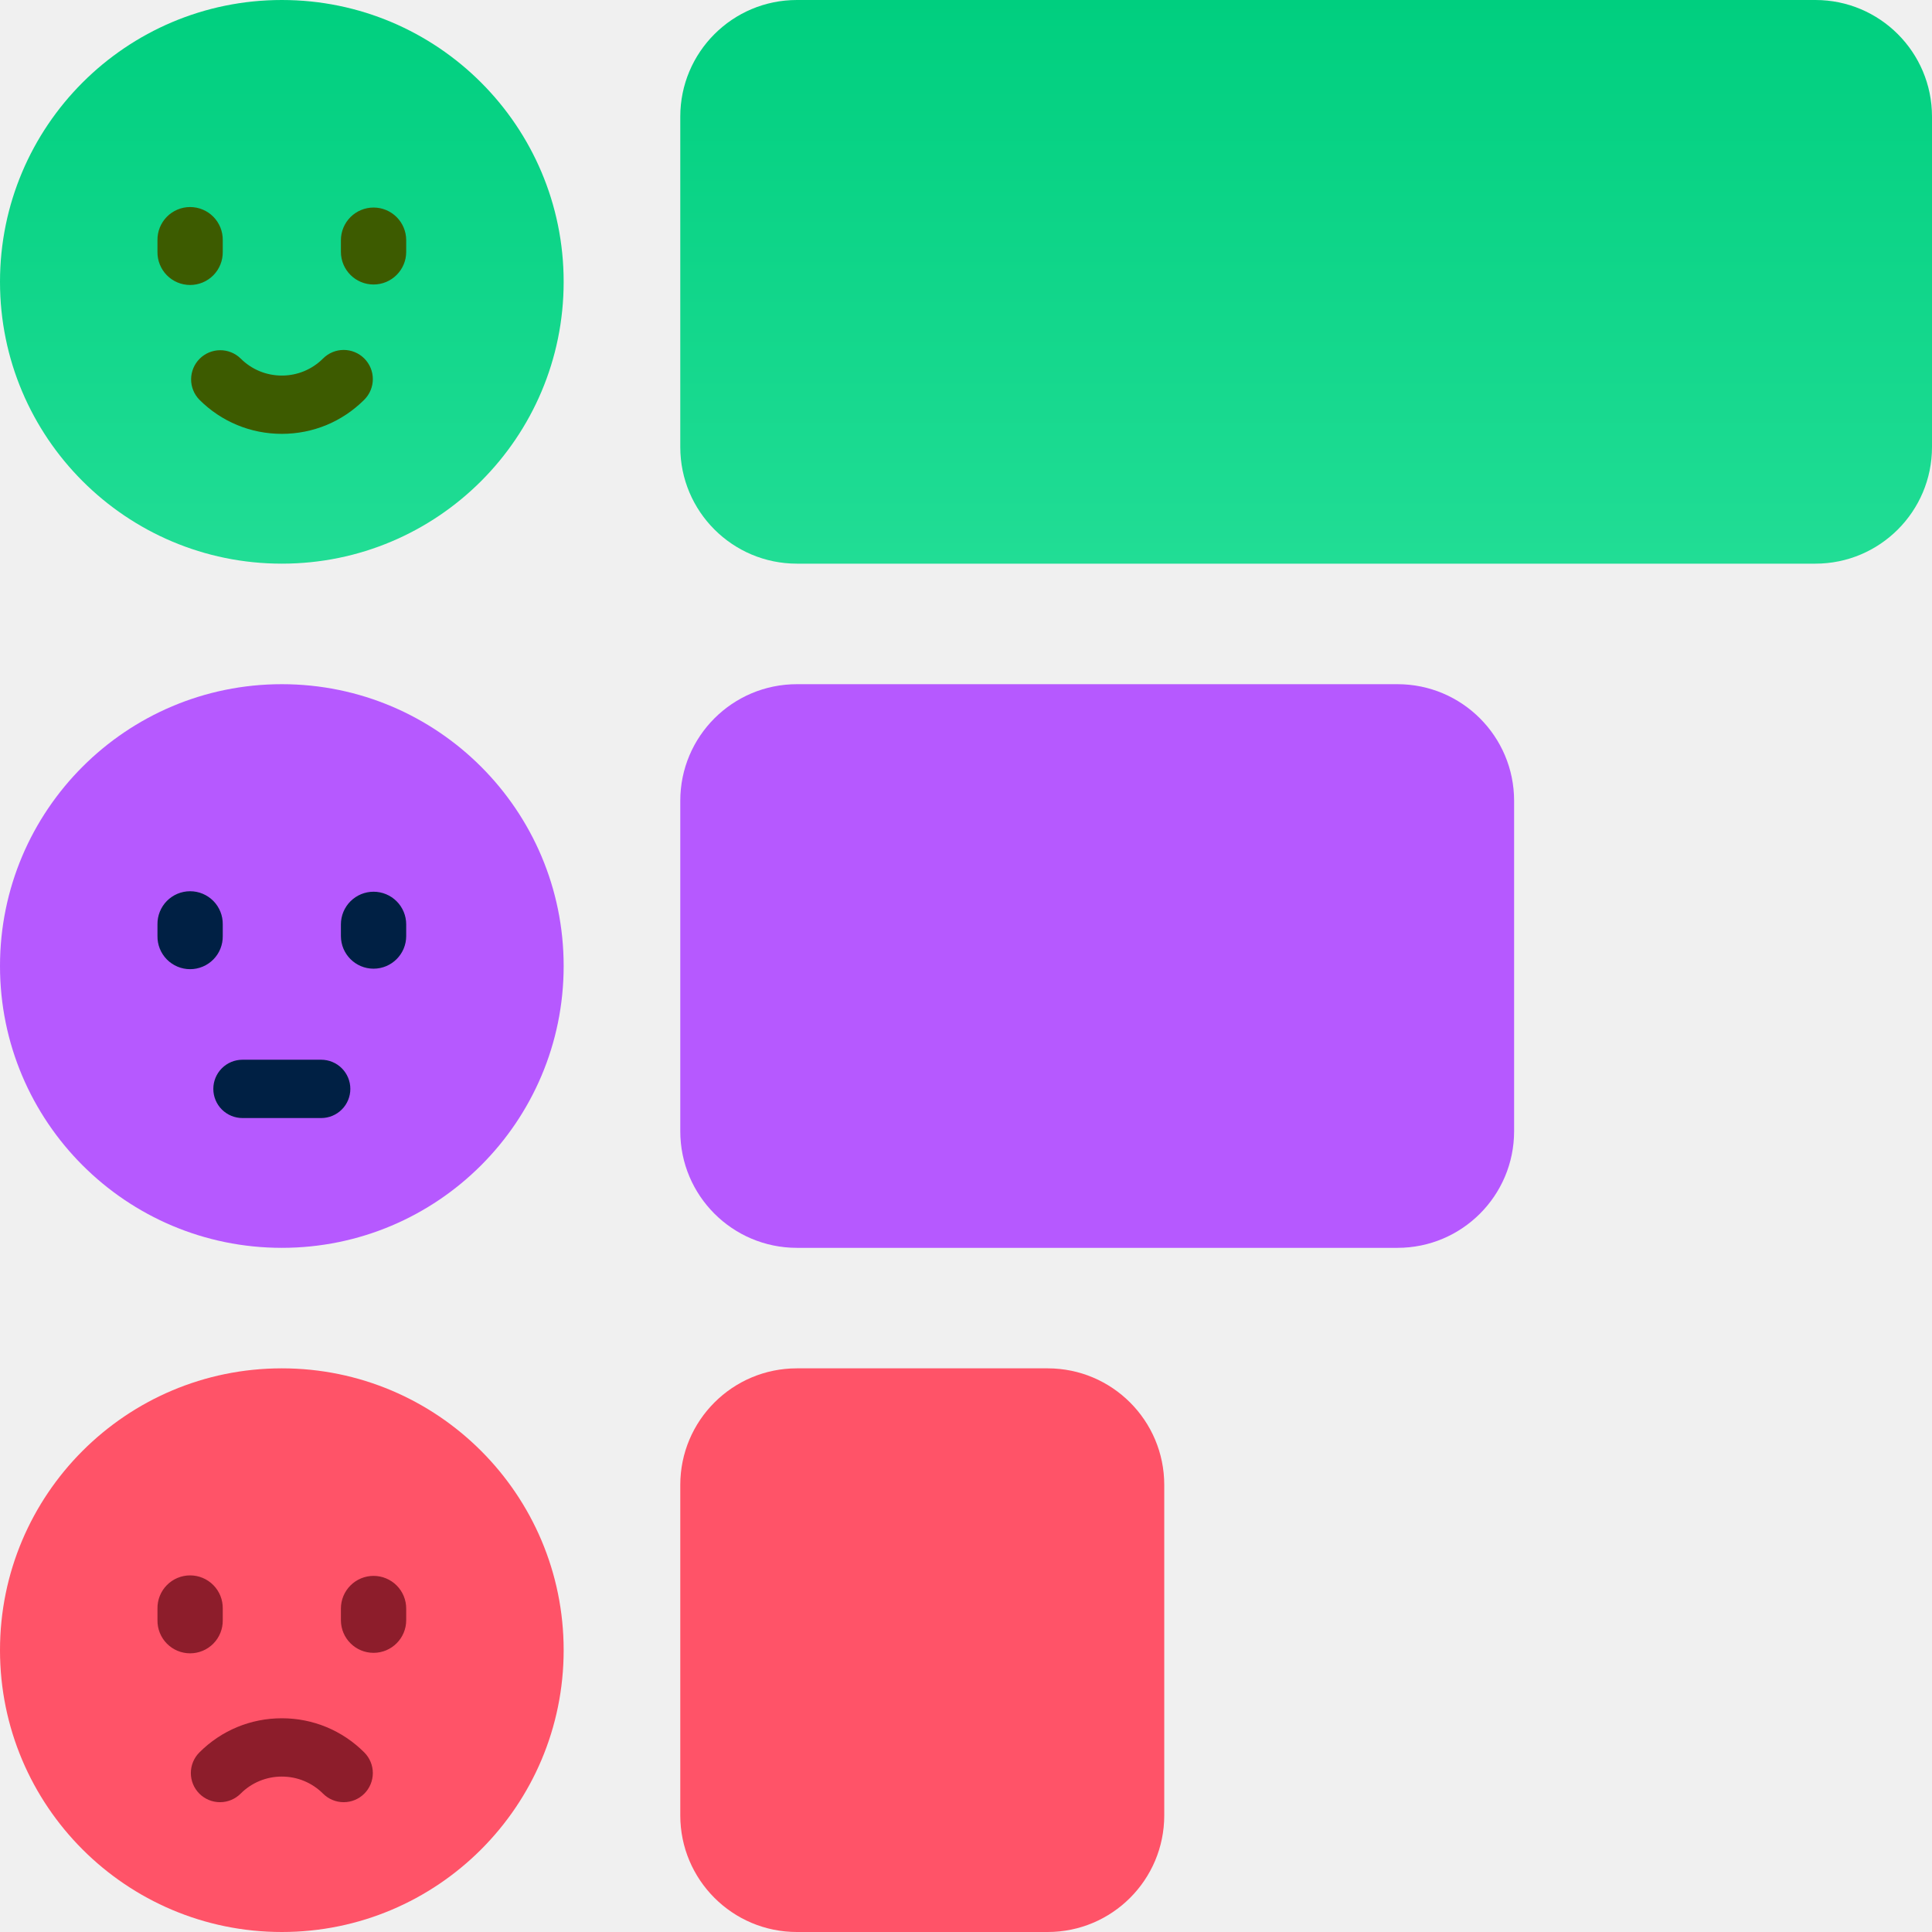
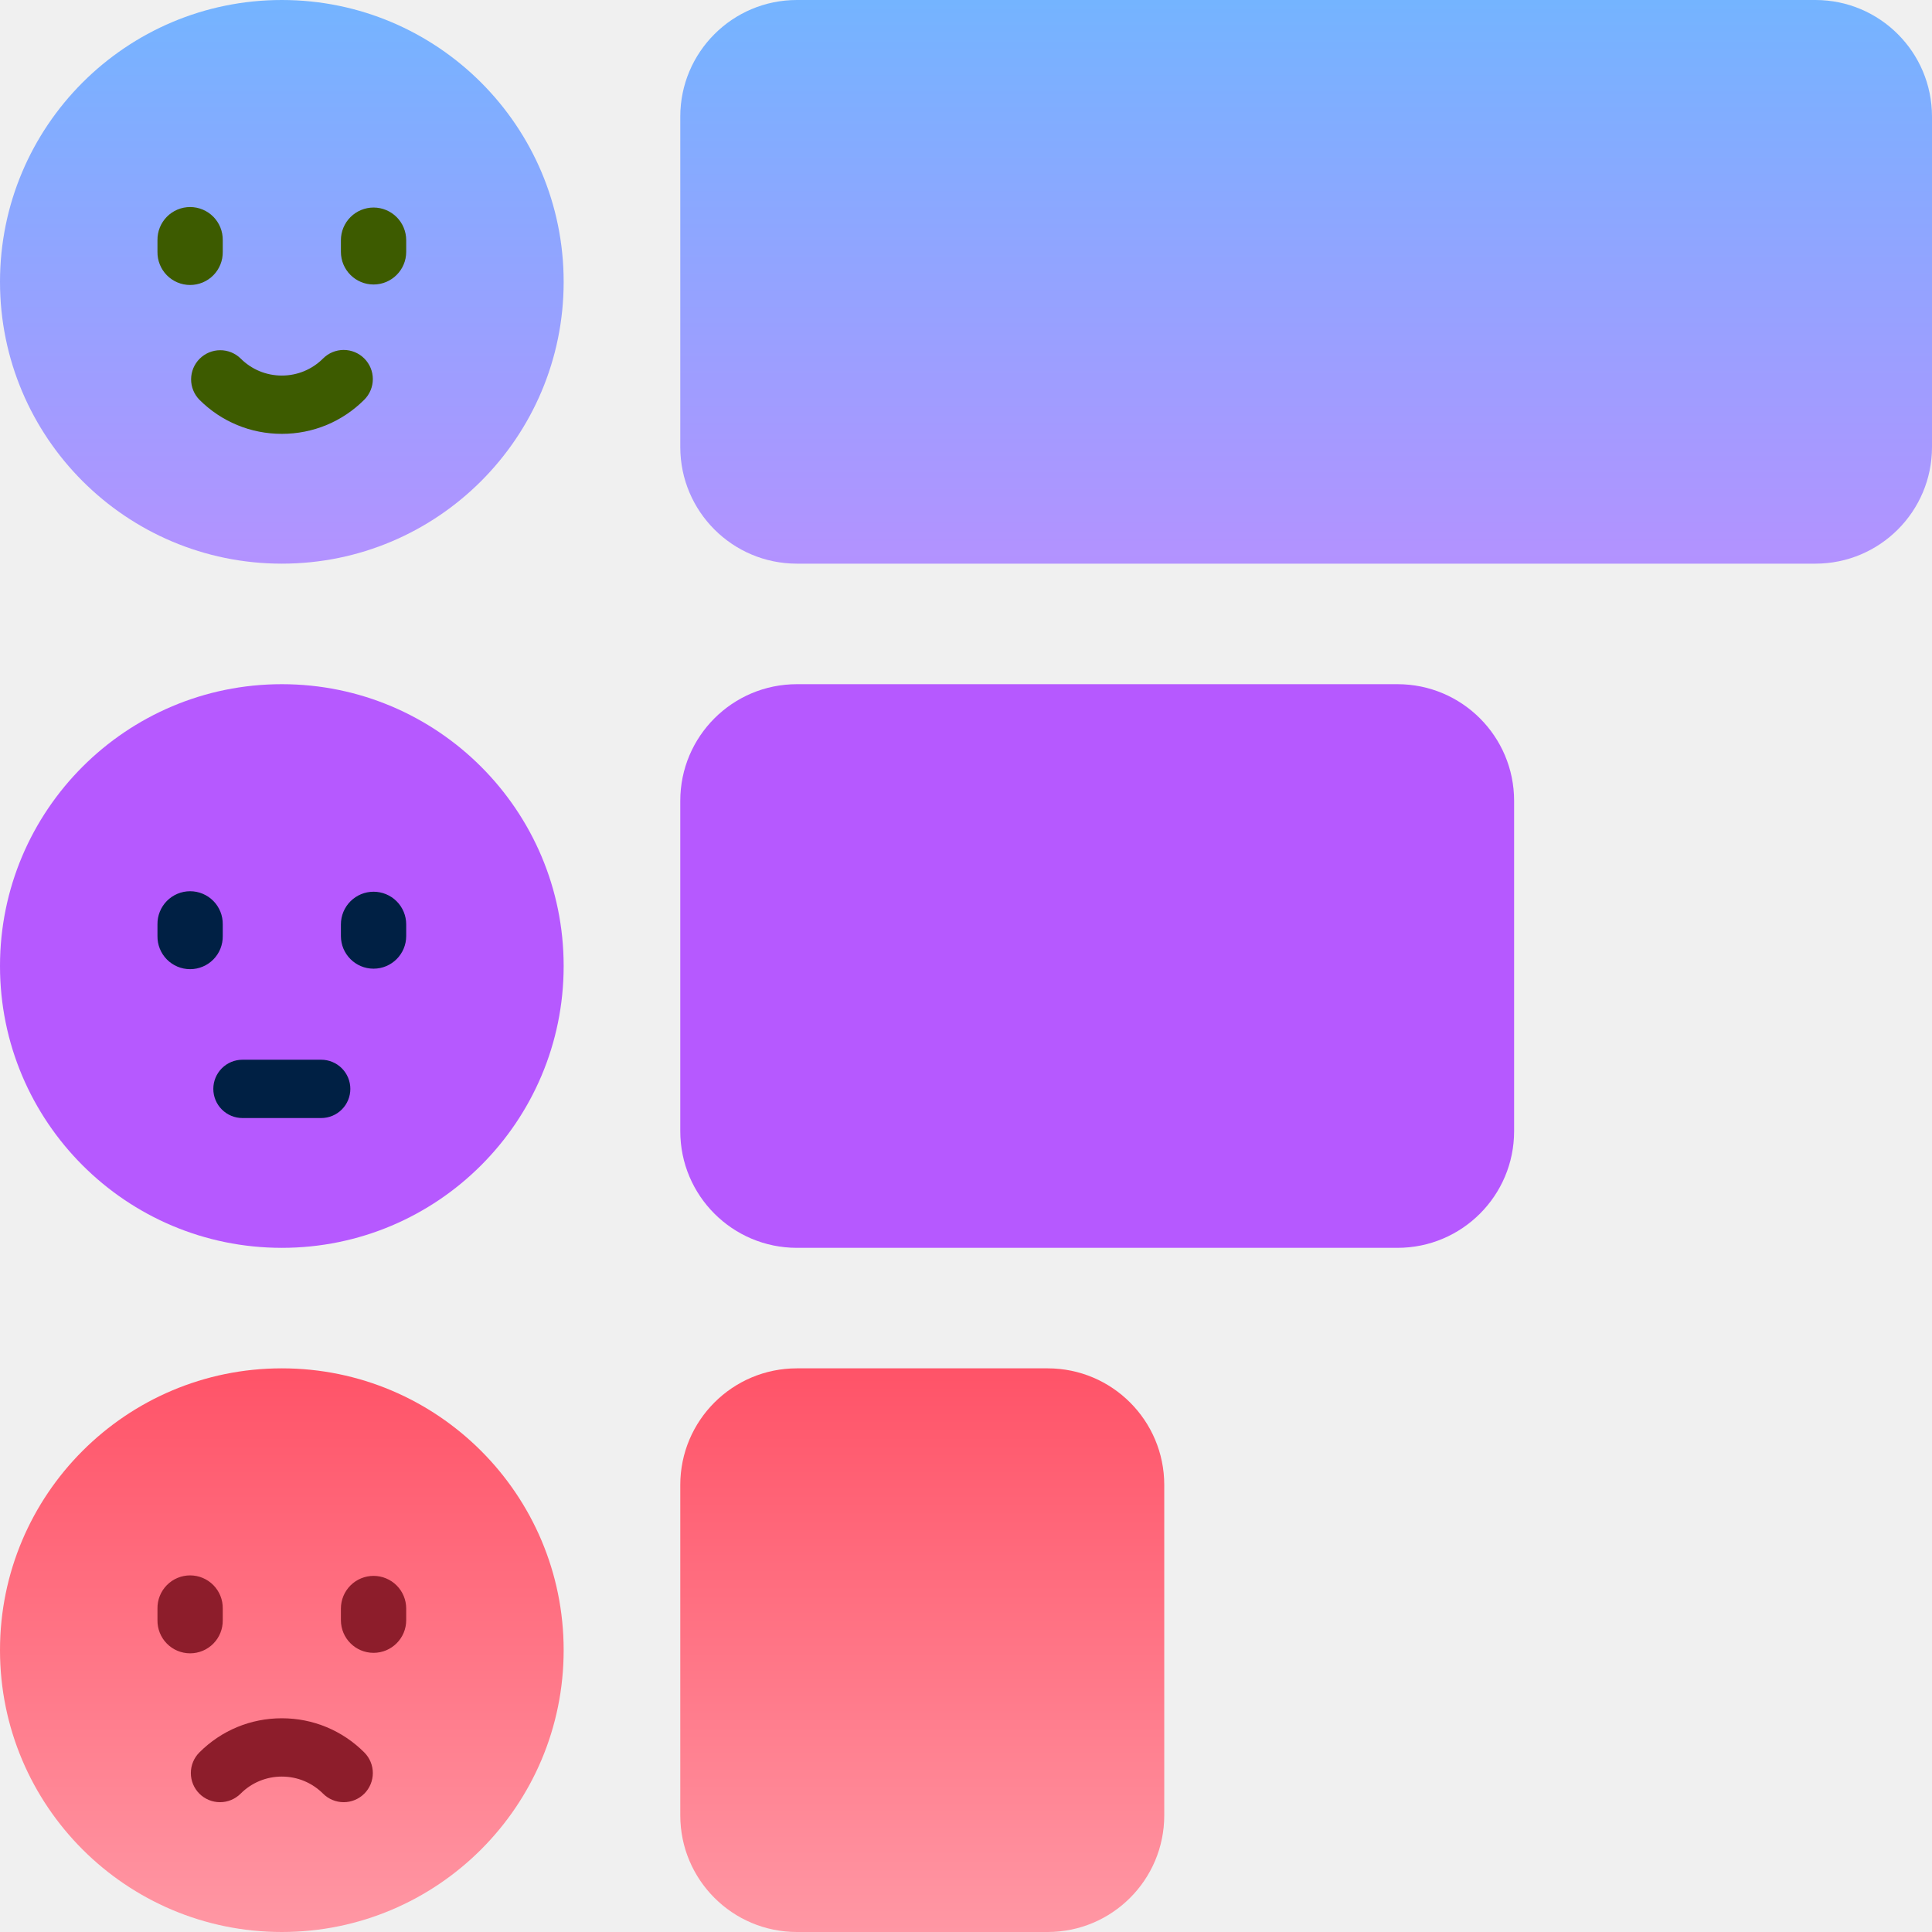
<svg xmlns="http://www.w3.org/2000/svg" width="512" height="512" viewBox="0 0 512 512" fill="none">
-   <g clip-path="url(#clip0_75_71)">
-     <path d="M149.375 74.688C149.375 115.938 115.938 149.375 74.688 149.375C33.438 149.375 0 115.938 0 74.688C0 33.438 33.438 0 74.688 0C115.938 0 149.375 33.438 149.375 74.688Z" fill="url(#paint0_linear_75_71)" />
+   <g clip-path="url(#clip0_101_367)">
+     <path d="M149.375 74.688C149.375 115.938 115.938 149.375 74.688 149.375C33.438 149.375 0 115.938 0 74.688C0 33.438 33.438 0 74.688 0C115.938 0 149.375 33.438 149.375 74.688Z" fill="url(#paint0_linear_101_367)" />
    <path d="M59.032 66.742V63.652C59.049 62.505 58.838 61.366 58.411 60.301C57.984 59.236 57.35 58.267 56.545 57.45C55.74 56.632 54.781 55.983 53.722 55.54C52.664 55.097 51.529 54.869 50.382 54.869C49.234 54.869 48.099 55.097 47.041 55.54C45.982 55.983 45.023 56.632 44.218 57.45C43.413 58.267 42.779 59.236 42.352 60.301C41.925 61.366 41.714 62.505 41.731 63.652V66.742C41.714 67.889 41.925 69.028 42.352 70.092C42.779 71.157 43.413 72.126 44.218 72.944C45.023 73.761 45.982 74.41 47.041 74.853C48.099 75.296 49.234 75.524 50.382 75.524C51.529 75.524 52.664 75.296 53.722 74.853C54.781 74.41 55.74 73.761 56.545 72.944C57.35 72.126 57.984 71.157 58.411 70.092C58.838 69.028 59.049 67.889 59.032 66.742ZM98.996 55C96.702 55 94.502 55.912 92.879 57.534C91.257 59.157 90.345 61.357 90.344 63.652V66.742C90.344 71.52 94.219 75.395 98.996 75.395C103.773 75.395 107.648 71.52 107.648 66.742V63.652C107.648 61.357 106.736 59.157 105.114 57.534C103.491 55.912 101.291 55 98.996 55ZM85.618 95C84.185 96.439 82.481 97.58 80.606 98.357C78.729 99.134 76.718 99.531 74.688 99.527C70.564 99.527 66.68 97.918 63.763 95C62.307 93.583 60.352 92.797 58.321 92.81C56.29 92.824 54.346 93.637 52.909 95.073C51.473 96.509 50.66 98.452 50.645 100.483C50.631 102.514 51.416 104.47 52.833 105.926C58.672 111.762 66.434 114.976 74.689 114.976C82.942 114.976 90.704 111.762 96.54 105.926C97.258 105.209 97.827 104.357 98.216 103.42C98.605 102.482 98.805 101.477 98.805 100.463C98.805 99.448 98.605 98.443 98.216 97.506C97.827 96.568 97.258 95.717 96.54 95C95.091 93.552 93.127 92.738 91.079 92.738C89.03 92.738 87.066 93.552 85.618 95Z" fill="#3D5B00" />
-     <path d="M481.094 149.375H211.188C194.118 149.375 180.281 135.539 180.281 118.473V30.906C180.281 13.836 194.117 0 211.187 0H481.094C498.164 0 512 13.836 512 30.906V118.473C512 135.539 498.164 149.375 481.094 149.375Z" fill="url(#paint1_linear_75_71)" />
+     <path d="M481.094 149.375H211.188C194.118 149.375 180.281 135.539 180.281 118.473V30.906C180.281 13.836 194.117 0 211.187 0H481.094C498.164 0 512 13.836 512 30.906V118.473C512 135.539 498.164 149.375 481.094 149.375Z" fill="url(#paint1_linear_101_367)" />
    <path d="M149.375 256.004C149.375 297.254 115.938 330.691 74.688 330.691C33.438 330.691 0 297.254 0 256.004C0 214.754 33.438 181.316 74.688 181.316C115.938 181.316 149.375 214.754 149.375 256.004Z" fill="#B659FF" />
-     <path d="M59.032 244.969C59.049 243.822 58.838 242.683 58.411 241.618C57.984 240.554 57.35 239.584 56.545 238.767C55.74 237.95 54.781 237.301 53.722 236.858C52.664 236.415 51.529 236.187 50.382 236.187C49.234 236.187 48.099 236.415 47.041 236.858C45.982 237.301 45.023 237.95 44.218 238.767C43.413 239.584 42.779 240.554 42.352 241.618C41.925 242.683 41.714 243.822 41.731 244.969V248.059C41.714 249.206 41.925 250.345 42.352 251.41C42.779 252.475 43.413 253.444 44.218 254.261C45.023 255.078 45.982 255.727 47.041 256.17C48.099 256.613 49.234 256.842 50.382 256.842C51.529 256.842 52.664 256.613 53.722 256.17C54.781 255.727 55.74 255.078 56.545 254.261C57.35 253.444 57.984 252.475 58.411 251.41C58.838 250.345 59.049 249.206 59.032 248.059V244.969ZM98.996 236.316C96.702 236.317 94.501 237.228 92.879 238.851C91.256 240.474 90.345 242.674 90.344 244.969V248.059C90.344 252.836 94.219 256.711 98.996 256.711C103.773 256.711 107.648 252.836 107.648 248.059V244.969C107.648 242.674 106.737 240.474 105.114 238.851C103.492 237.228 101.291 236.317 98.996 236.316ZM85.118 280.84H64.257C62.208 280.84 60.243 281.654 58.794 283.103C57.346 284.552 56.532 286.517 56.532 288.566C56.531 289.581 56.731 290.586 57.119 291.524C57.507 292.461 58.076 293.313 58.794 294.031C59.511 294.748 60.363 295.318 61.301 295.706C62.239 296.094 63.244 296.293 64.258 296.293H85.118C86.133 296.293 87.138 296.094 88.076 295.705C89.013 295.317 89.865 294.748 90.582 294.03C91.3 293.313 91.869 292.461 92.257 291.523C92.645 290.586 92.845 289.581 92.844 288.566C92.844 287.551 92.645 286.547 92.256 285.609C91.868 284.672 91.299 283.82 90.581 283.103C89.864 282.385 89.012 281.816 88.074 281.428C87.137 281.04 86.132 280.84 85.118 280.84Z" fill="#002044" />
-     <path d="M370.352 330.691H211.188C194.118 330.691 180.281 316.855 180.281 299.785V212.22C180.281 195.153 194.117 181.317 211.187 181.317H370.352C387.418 181.317 401.254 195.153 401.254 212.22V299.786C401.254 316.856 387.418 330.691 370.352 330.691Z" fill="#B659FF" />
-     <path d="M149.375 437.313C149.375 478.563 115.938 512 74.688 512C33.438 512 0 478.563 0 437.313C0 396.063 33.438 362.625 74.688 362.625C115.938 362.625 149.375 396.063 149.375 437.313Z" fill="#FF5368" />
+     <path d="M59.032 244.968C59.049 243.821 58.838 242.682 58.411 241.617C57.984 240.553 57.35 239.583 56.545 238.766C55.74 237.949 54.781 237.3 53.722 236.857C52.664 236.414 51.529 236.186 50.382 236.186C49.234 236.186 48.099 236.414 47.041 236.857C45.982 237.3 45.023 237.949 44.218 238.766C43.413 239.583 42.779 240.553 42.352 241.617C41.925 242.682 41.714 243.821 41.731 244.968V248.058C41.714 249.205 41.925 250.344 42.352 251.409C42.779 252.474 43.413 253.443 44.218 254.26C45.023 255.077 45.982 255.726 47.041 256.169C48.099 256.612 49.234 256.841 50.382 256.841C51.529 256.841 52.664 256.612 53.722 256.169C54.781 255.726 55.74 255.077 56.545 254.26C57.35 253.443 57.984 252.474 58.411 251.409C58.838 250.344 59.049 249.205 59.032 248.058V244.968ZM98.996 236.315C96.702 236.316 94.501 237.227 92.879 238.85C91.256 240.473 90.345 242.673 90.344 244.968V248.058C90.344 252.835 94.219 256.71 98.996 256.71C103.773 256.71 107.648 252.835 107.648 248.058V244.968C107.648 242.673 106.737 240.473 105.114 238.85C103.492 237.227 101.291 236.316 98.996 236.315ZM85.118 280.839H64.257C62.208 280.839 60.243 281.653 58.794 283.102C57.346 284.551 56.532 286.516 56.532 288.565C56.531 289.58 56.731 290.585 57.119 291.523C57.507 292.46 58.076 293.312 58.794 294.03C59.511 294.747 60.363 295.317 61.301 295.705C62.239 296.093 63.244 296.292 64.258 296.292H85.118C86.133 296.292 87.138 296.093 88.076 295.704C89.013 295.316 89.865 294.747 90.582 294.029C91.3 293.312 91.869 292.46 92.257 291.522C92.645 290.585 92.845 289.58 92.844 288.565C92.844 287.55 92.645 286.546 92.256 285.608C91.868 284.671 91.299 283.819 90.581 283.102C89.864 282.384 89.012 281.815 88.074 281.427C87.137 281.039 86.132 280.839 85.118 280.839Z" fill="#002044" />
+     <path d="M370.352 330.69H211.188C194.118 330.69 180.281 316.854 180.281 299.784V212.219C180.281 195.152 194.117 181.316 211.187 181.316H370.352C387.418 181.316 401.254 195.152 401.254 212.219V299.785C401.254 316.855 387.418 330.69 370.352 330.69Z" fill="#B659FF" />
+     <path d="M149.375 437.313C149.375 478.563 115.938 512 74.688 512C33.438 512 0 478.563 0 437.313C0 396.063 33.438 362.625 74.688 362.625C115.938 362.625 149.375 396.063 149.375 437.313Z" fill="url(#paint2_linear_101_367)" />
    <path d="M59.032 426.277C59.049 425.13 58.838 423.991 58.411 422.926C57.984 421.861 57.35 420.892 56.545 420.075C55.74 419.257 54.781 418.608 53.722 418.165C52.664 417.722 51.529 417.494 50.382 417.494C49.234 417.494 48.099 417.722 47.041 418.165C45.982 418.608 45.023 419.257 44.218 420.075C43.413 420.892 42.779 421.861 42.352 422.926C41.925 423.991 41.714 425.13 41.731 426.277V429.367C41.714 430.514 41.925 431.653 42.352 432.717C42.779 433.782 43.413 434.751 44.218 435.569C45.023 436.386 45.982 437.035 47.041 437.478C48.099 437.921 49.234 438.149 50.382 438.149C51.529 438.149 52.664 437.921 53.722 437.478C54.781 437.035 55.74 436.386 56.545 435.569C57.35 434.751 57.984 433.782 58.411 432.717C58.838 431.653 59.049 430.514 59.032 429.367V426.277ZM98.996 417.625C96.702 417.625 94.502 418.537 92.879 420.159C91.257 421.782 90.345 423.982 90.344 426.277V429.367C90.344 434.145 94.219 438.02 98.996 438.02C103.773 438.02 107.648 434.145 107.648 429.367V426.277C107.648 423.982 106.736 421.782 105.114 420.159C103.491 418.537 101.291 417.625 98.996 417.625ZM63.763 475.34C65.194 473.901 66.897 472.759 68.772 471.982C70.648 471.205 72.659 470.808 74.689 470.813C78.817 470.813 82.695 472.422 85.618 475.34C87.068 476.787 89.032 477.6 91.081 477.6C93.129 477.6 95.094 476.787 96.543 475.34C97.991 473.89 98.805 471.925 98.805 469.877C98.805 467.828 97.991 465.863 96.543 464.414C90.704 458.574 82.942 455.359 74.688 455.359C66.433 455.359 58.676 458.574 52.837 464.414C51.389 465.863 50.575 467.828 50.575 469.877C50.575 471.925 51.389 473.89 52.837 475.34C54.286 476.788 56.251 477.601 58.3 477.601C60.348 477.601 62.313 476.788 63.763 475.34Z" fill="#8D1D2B" />
-     <path d="M277.633 512H211.188C194.118 512 180.281 498.164 180.281 481.094V393.527C180.281 376.461 194.117 362.625 211.187 362.625H277.633C294.703 362.625 308.539 376.461 308.539 393.527V481.094C308.539 498.164 294.703 512 277.633 512Z" fill="#FF5368" />
+     <path d="M277.633 512H211.188C194.118 512 180.281 498.164 180.281 481.094V393.527C180.281 376.461 194.117 362.625 211.187 362.625H277.633C294.703 362.625 308.539 376.461 308.539 393.527V481.094C308.539 498.164 294.703 512 277.633 512Z" fill="url(#paint3_linear_101_367)" />
  </g>
  <defs>
-     <linearGradient id="paint0_linear_75_71" x1="74.688" y1="0" x2="74.688" y2="149.375" gradientUnits="userSpaceOnUse">
-       <stop stop-color="#00CF7F" />
-       <stop offset="1" stop-color="#21DD95" />
+     <linearGradient id="paint0_linear_101_367" x1="74.688" y1="0" x2="74.688" y2="149.375" gradientUnits="userSpaceOnUse">
+       <stop stop-color="#74B4FF" />
+       <stop offset="1" stop-color="#B392FF" />
    </linearGradient>
-     <linearGradient id="paint1_linear_75_71" x1="346.141" y1="0" x2="346.141" y2="149.375" gradientUnits="userSpaceOnUse">
-       <stop stop-color="#00CF7F" />
-       <stop offset="1" stop-color="#21DD95" />
+     <linearGradient id="paint1_linear_101_367" x1="346.141" y1="0" x2="346.141" y2="149.375" gradientUnits="userSpaceOnUse">
+       <stop stop-color="#74B4FF" />
+       <stop offset="1" stop-color="#B392FF" />
    </linearGradient>
-     <clipPath id="clip0_75_71">
+     <linearGradient id="paint2_linear_101_367" x1="74.688" y1="362.625" x2="74.688" y2="512" gradientUnits="userSpaceOnUse">
+       <stop stop-color="#FF5368" />
+       <stop offset="1" stop-color="#FF97A4" />
+     </linearGradient>
+     <linearGradient id="paint3_linear_101_367" x1="244.41" y1="362.625" x2="244.41" y2="512" gradientUnits="userSpaceOnUse">
+       <stop stop-color="#FF5368" />
+       <stop offset="1" stop-color="#FF97A4" />
+     </linearGradient>
+     <clipPath id="clip0_101_367">
      <rect width="512" height="512" fill="white" />
    </clipPath>
  </defs>
</svg>
